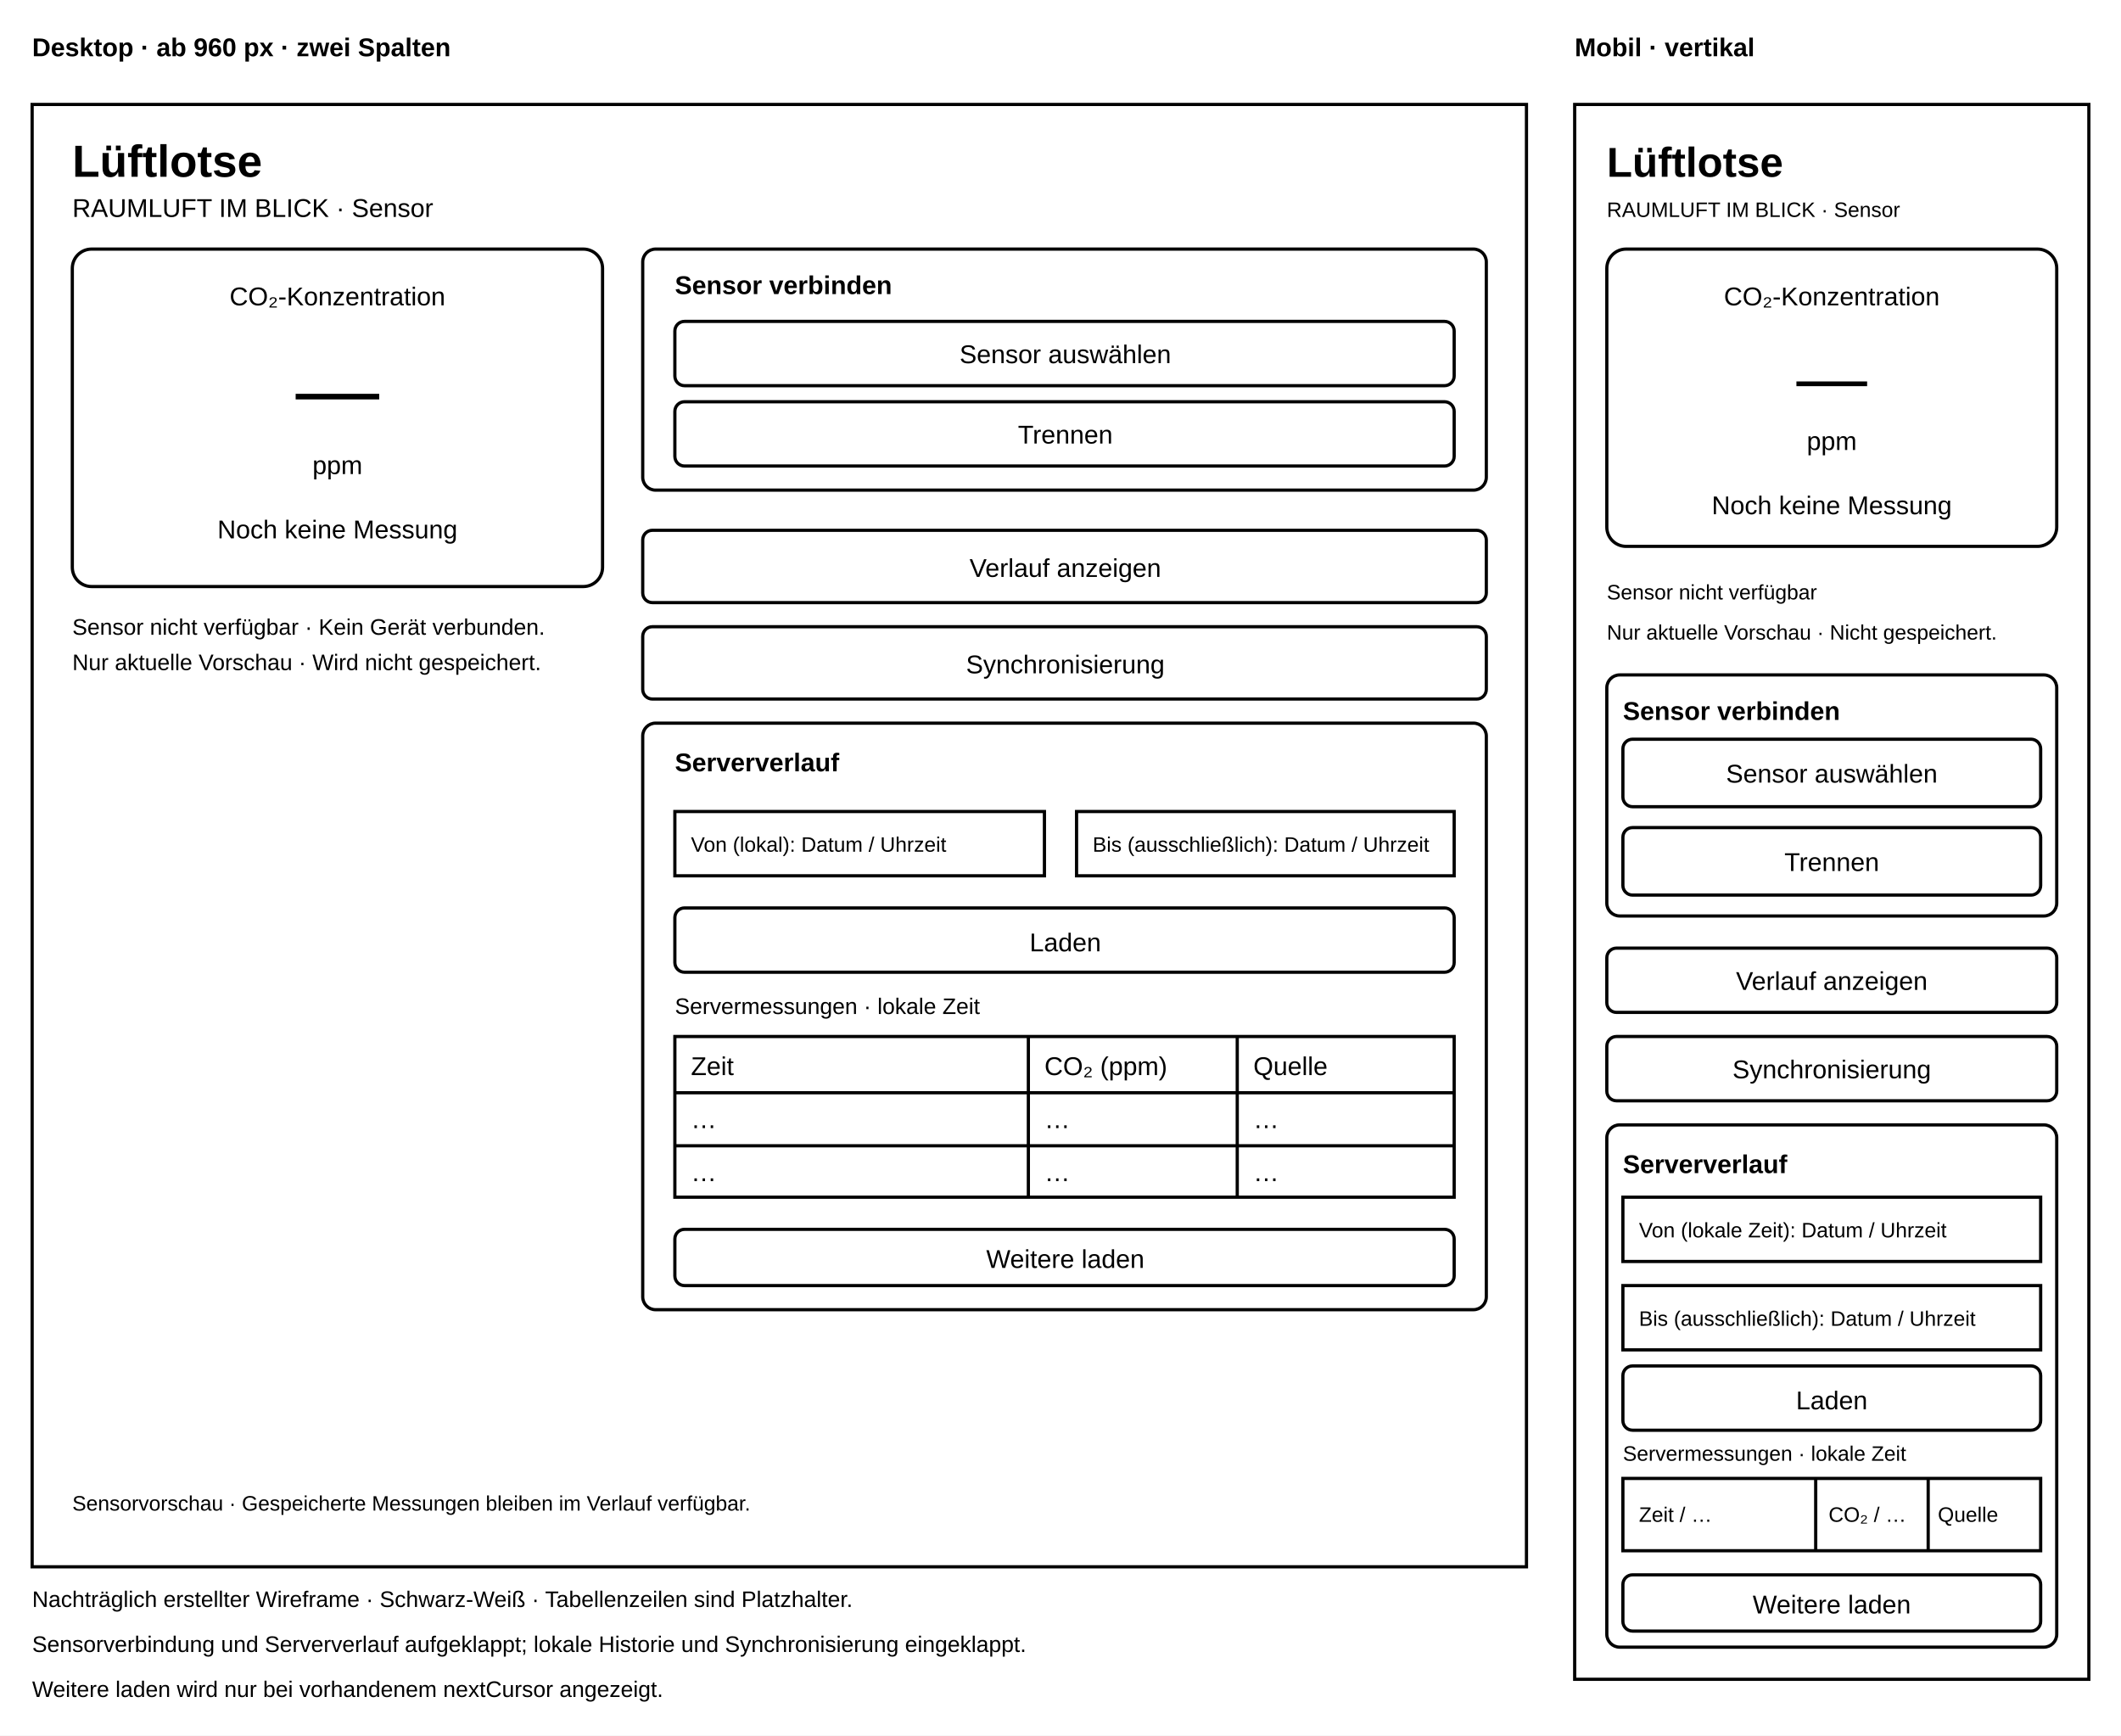
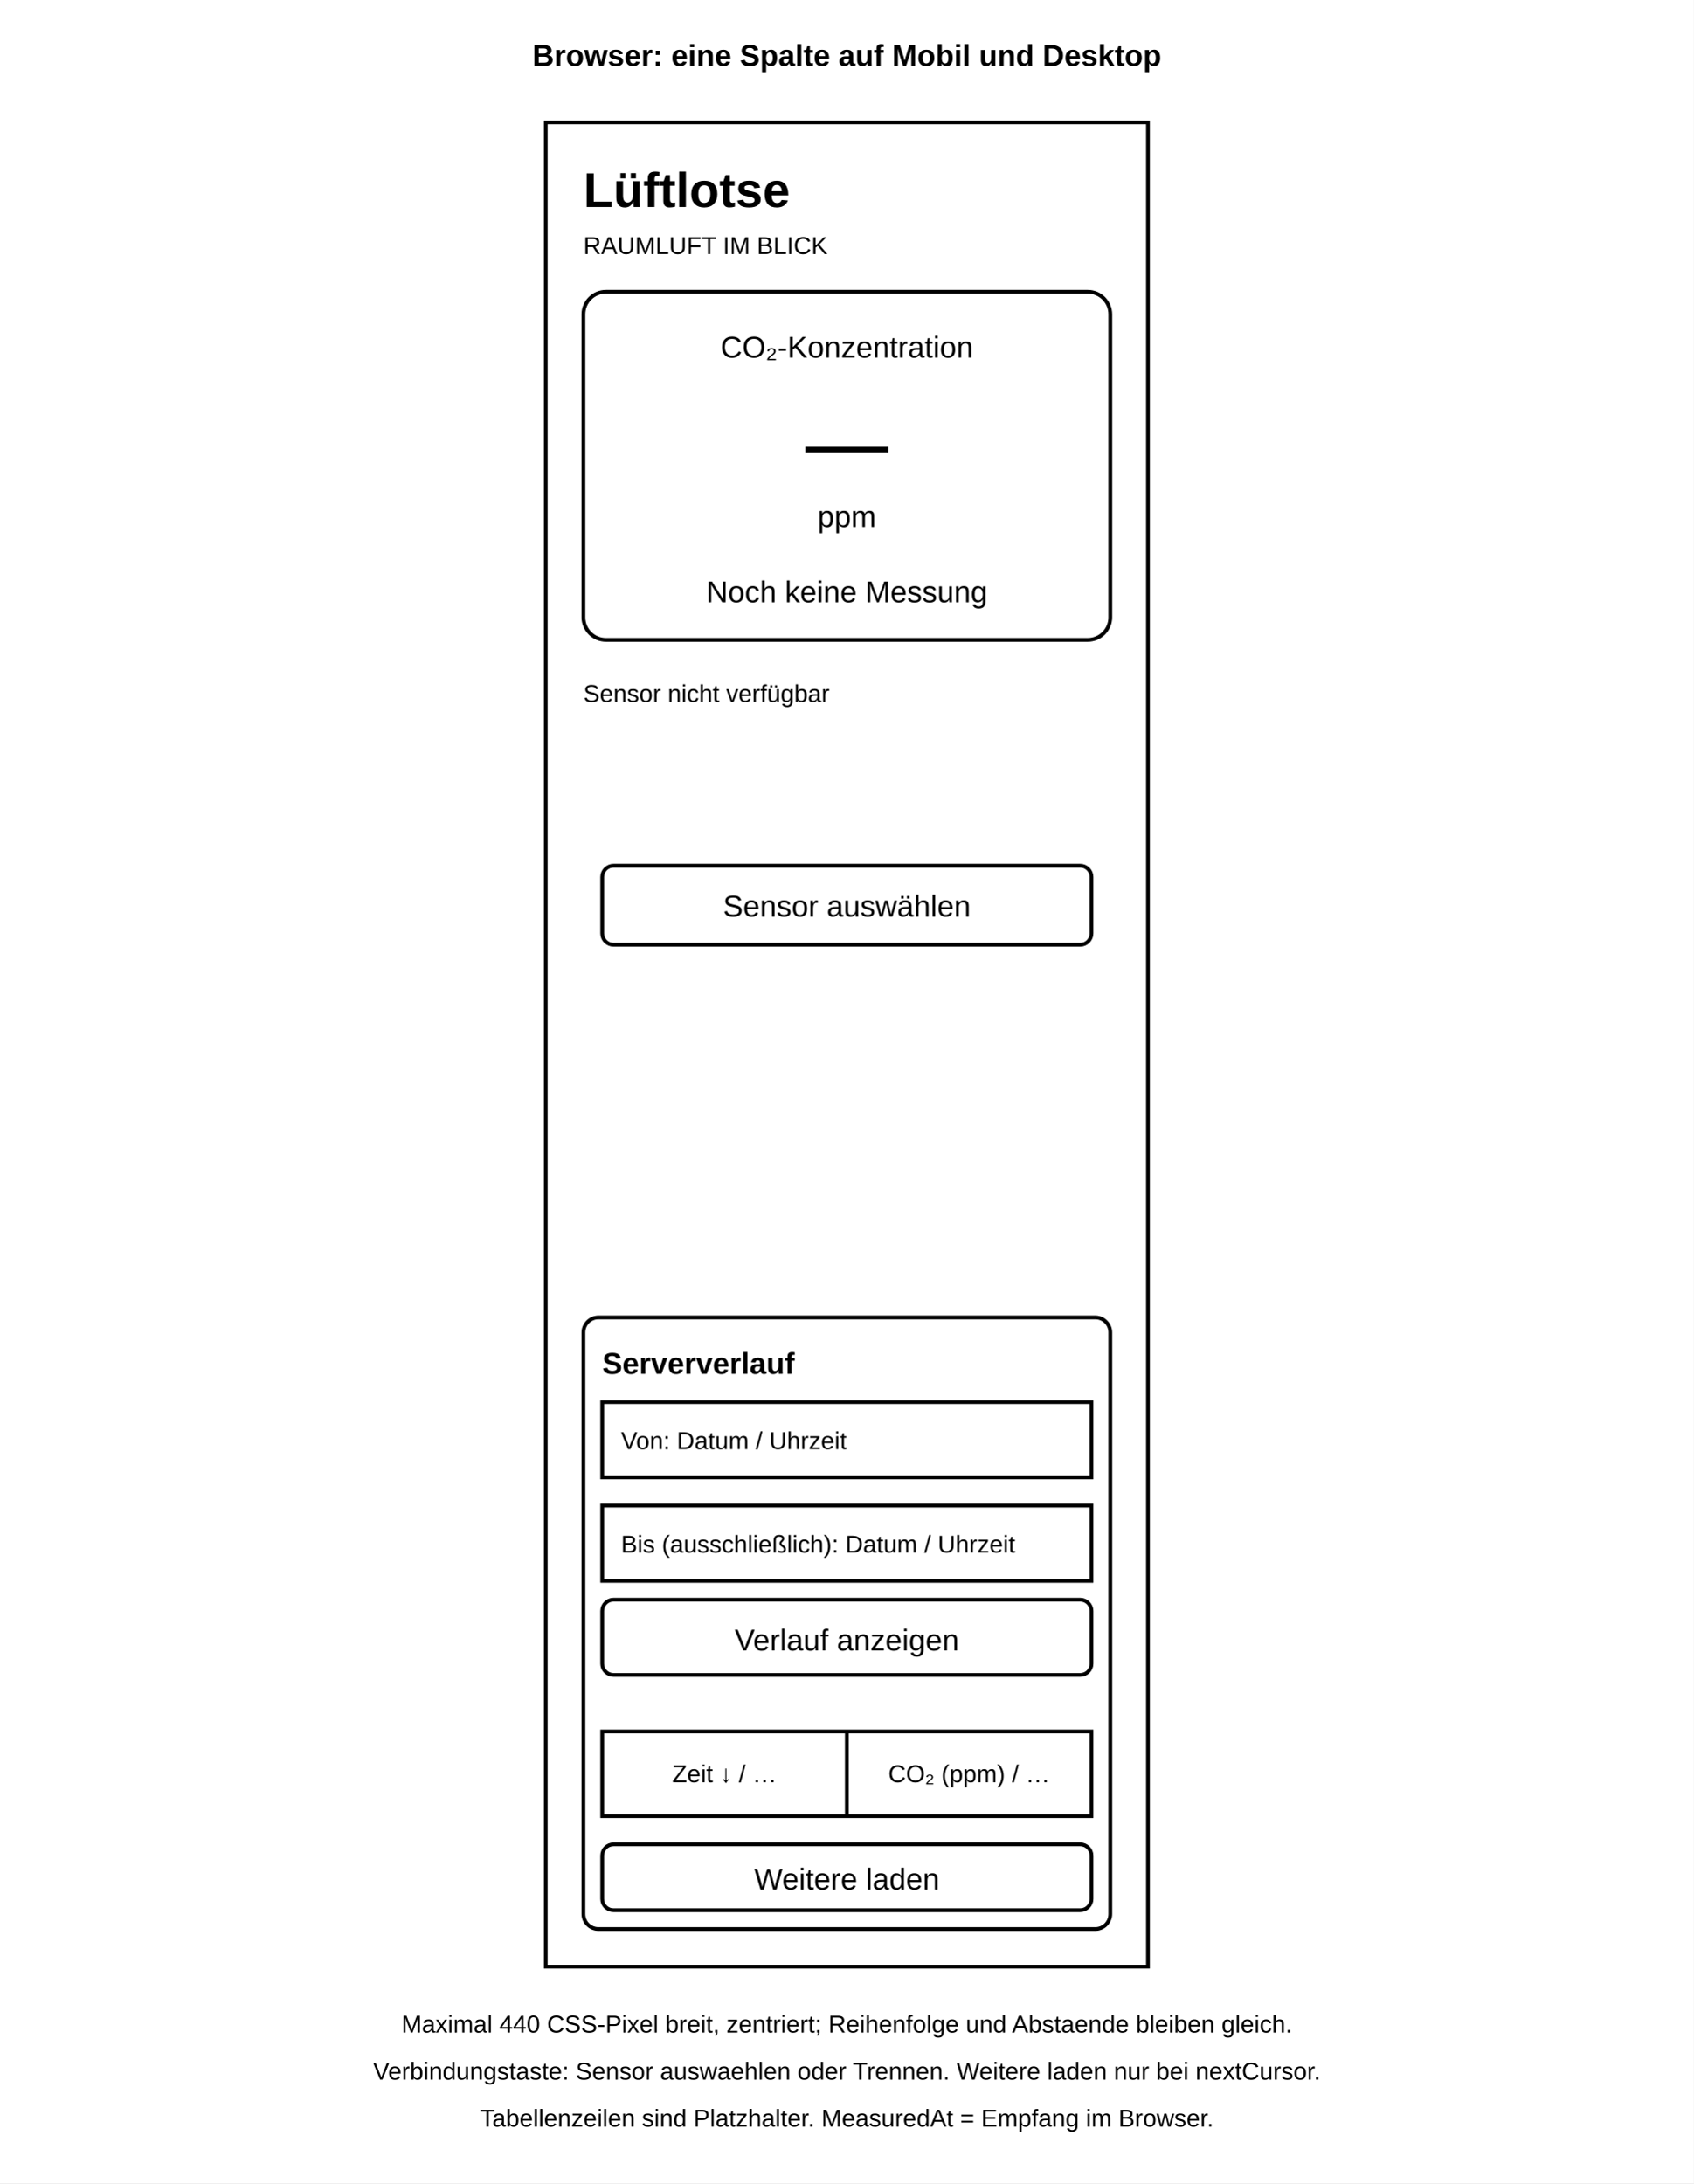
- <svg xmlns="http://www.w3.org/2000/svg" width="1320" height="1080" viewBox="0 0 1320 1080" role="img" aria-labelledby="title description">
-   <rect width="1320" height="1080" fill="white" />
+ <svg xmlns="http://www.w3.org/2000/svg" width="900" height="1160" viewBox="0 0 900 1160" role="img" aria-labelledby="title description">
+   <rect width="900" height="1160" fill="white" />
  <g fill="none" stroke="black" stroke-width="2">
-     <rect x="20" y="65" width="930" height="910" />
-     <rect x="45" y="155" width="330" height="210" rx="12" />
-     <rect x="400" y="155" width="525" height="150" rx="8" />
-     <rect x="420" y="200" width="485" height="40" rx="6" />
-     <rect x="420" y="250" width="485" height="40" rx="6" />
-     <rect x="400" y="330" width="525" height="45" rx="6" />
-     <rect x="400" y="390" width="525" height="45" rx="6" />
-     <rect x="400" y="450" width="525" height="365" rx="8" />
-     <rect x="420" y="505" width="230" height="40" />
-     <rect x="670" y="505" width="235" height="40" />
-     <rect x="420" y="565" width="485" height="40" rx="6" />
-     <rect x="420" y="645" width="485" height="100" />
-     <path d="M420 680H905 M420 713H905 M640 645V745 M770 645V745" />
-     <rect x="420" y="765" width="485" height="35" rx="6" />
-     <rect x="980" y="65" width="320" height="980" />
-     <rect x="1000" y="155" width="280" height="185" rx="12" />
-     <rect x="1000" y="420" width="280" height="150" rx="8" />
-     <rect x="1010" y="460" width="260" height="42" rx="6" />
-     <rect x="1010" y="515" width="260" height="42" rx="6" />
-     <rect x="1000" y="590" width="280" height="40" rx="6" />
-     <rect x="1000" y="645" width="280" height="40" rx="6" />
-     <rect x="1000" y="700" width="280" height="325" rx="8" />
-     <rect x="1010" y="745" width="260" height="40" />
-     <rect x="1010" y="800" width="260" height="40" />
-     <rect x="1010" y="850" width="260" height="40" rx="6" />
-     <rect x="1010" y="920" width="260" height="45" />
-     <path d="M1130 920V965 M1200 920V965" />
-     <rect x="1010" y="980" width="260" height="35" rx="6" />
+     <rect x="290" y="65" width="320" height="980" />
+     <rect x="310" y="155" width="280" height="185" rx="12" />
+     <rect x="320" y="460" width="260" height="42" rx="6" />
+     <rect x="310" y="700" width="280" height="325" rx="8" />
+     <rect x="320" y="745" width="260" height="40" />
+     <rect x="320" y="800" width="260" height="40" />
+     <rect x="320" y="850" width="260" height="40" rx="6" />
+     <rect x="320" y="920" width="260" height="45" />
+     <path d="M450 920V965" />
+     <rect x="320" y="980" width="260" height="35" rx="6" />
  </g>
  <g fill="black" font-family="Arial, sans-serif" font-size="16">
-     <text x="20" y="35" font-weight="bold">Desktop · ab 960 px · zwei Spalten</text>
-     <text x="980" y="35" font-weight="bold">Mobil · vertikal</text>
-     <text x="45" y="110" font-size="28" font-weight="bold">Lüftlotse</text>
-     <text x="45" y="135">RAUMLUFT IM BLICK · Sensor</text>
-     <text x="210" y="190" text-anchor="middle">CO₂-Konzentration</text>
-     <text x="210" y="260" text-anchor="middle" font-size="52">—</text>
-     <text x="210" y="295" text-anchor="middle">ppm</text>
-     <text x="210" y="335" text-anchor="middle">Noch keine Messung</text>
-     <text x="45" y="395" font-size="14">Sensor nicht verfügbar · Kein Gerät verbunden.</text>
-     <text x="45" y="417" font-size="14">Nur aktuelle Vorschau · Wird nicht gespeichert.</text>
-     <text x="420" y="183" font-weight="bold">Sensor verbinden</text>
-     <text x="663" y="226" text-anchor="middle">Sensor auswählen</text>
-     <text x="663" y="276" text-anchor="middle">Trennen</text>
-     <text x="663" y="359" text-anchor="middle">Verlauf anzeigen</text>
-     <text x="663" y="419" text-anchor="middle">Synchronisierung</text>
-     <text x="420" y="480" font-weight="bold">Serververlauf</text>
-     <text x="430" y="530" font-size="13">Von (lokal): Datum / Uhrzeit</text>
-     <text x="680" y="530" font-size="13">Bis (ausschließlich): Datum / Uhrzeit</text>
-     <text x="663" y="592" text-anchor="middle">Laden</text>
-     <text x="420" y="631" font-size="14">Servermessungen · lokale Zeit</text>
-     <text x="430" y="669">Zeit</text>
-     <text x="650" y="669">CO₂ (ppm)</text>
-     <text x="780" y="669">Quelle</text>
-     <text x="430" y="702">…</text>
-     <text x="650" y="702">…</text>
-     <text x="780" y="702">…</text>
-     <text x="430" y="735">…</text>
-     <text x="650" y="735">…</text>
-     <text x="780" y="735">…</text>
-     <text x="663" y="789" text-anchor="middle">Weitere laden</text>
-     <text x="45" y="940" font-size="13">Sensorvorschau · Gespeicherte Messungen bleiben im Verlauf verfügbar.</text>
-     <text x="1000" y="110" font-size="26" font-weight="bold">Lüftlotse</text>
-     <text x="1000" y="135" font-size="13">RAUMLUFT IM BLICK · Sensor</text>
-     <text x="1140" y="190" text-anchor="middle">CO₂-Konzentration</text>
-     <text x="1140" y="250" text-anchor="middle" font-size="44">—</text>
-     <text x="1140" y="280" text-anchor="middle">ppm</text>
-     <text x="1140" y="320" text-anchor="middle">Noch keine Messung</text>
-     <text x="1000" y="373" font-size="13">Sensor nicht verfügbar</text>
-     <text x="1000" y="398" font-size="13">Nur aktuelle Vorschau · Nicht gespeichert.</text>
-     <text x="1010" y="448" font-weight="bold">Sensor verbinden</text>
-     <text x="1140" y="487" text-anchor="middle">Sensor auswählen</text>
-     <text x="1140" y="542" text-anchor="middle">Trennen</text>
-     <text x="1140" y="616" text-anchor="middle">Verlauf anzeigen</text>
-     <text x="1140" y="671" text-anchor="middle">Synchronisierung</text>
-     <text x="1010" y="730" font-weight="bold">Serververlauf</text>
-     <text x="1020" y="770" font-size="13">Von (lokale Zeit): Datum / Uhrzeit</text>
-     <text x="1020" y="825" font-size="13">Bis (ausschließlich): Datum / Uhrzeit</text>
-     <text x="1140" y="877" text-anchor="middle">Laden</text>
-     <text x="1010" y="909" font-size="13">Servermessungen · lokale Zeit</text>
-     <text x="1020" y="947" font-size="13">Zeit / …</text>
-     <text x="1138" y="947" font-size="13">CO₂ / …</text>
-     <text x="1206" y="947" font-size="13">Quelle</text>
-     <text x="1140" y="1004" text-anchor="middle">Weitere laden</text>
-     <text x="20" y="1000" font-size="14">Nachträglich erstellter Wireframe · Schwarz-Weiß · Tabellenzeilen sind Platzhalter.</text>
-     <text x="20" y="1028" font-size="14">Sensorverbindung und Serververlauf aufgeklappt; lokale Historie und Synchronisierung eingeklappt.</text>
-     <text x="20" y="1056" font-size="14">Weitere laden wird nur bei vorhandenem nextCursor angezeigt.</text>
+     <text x="450" y="35" text-anchor="middle" font-weight="bold">Browser: eine Spalte auf Mobil und Desktop</text>
+     <text x="310" y="110" font-size="26" font-weight="bold">Lüftlotse</text>
+     <text x="310" y="135" font-size="13">RAUMLUFT IM BLICK</text>
+     <text x="450" y="190" text-anchor="middle">CO₂-Konzentration</text>
+     <text x="450" y="250" text-anchor="middle" font-size="44">—</text>
+     <text x="450" y="280" text-anchor="middle">ppm</text>
+     <text x="450" y="320" text-anchor="middle">Noch keine Messung</text>
+     <text x="310" y="373" font-size="13">Sensor nicht verfügbar</text>
+     <text x="450" y="487" text-anchor="middle">Sensor auswählen</text>
+     <text x="320" y="730" font-weight="bold">Serververlauf</text>
+     <text x="330" y="770" font-size="13">Von: Datum / Uhrzeit</text>
+     <text x="330" y="825" font-size="13">Bis (ausschließlich): Datum / Uhrzeit</text>
+     <text x="450" y="877" text-anchor="middle">Verlauf anzeigen</text>
+     <text x="385" y="947" text-anchor="middle" font-size="13">Zeit ↓ / …</text>
+     <text x="515" y="947" text-anchor="middle" font-size="13">CO₂ (ppm) / …</text>
+     <text x="450" y="1004" text-anchor="middle">Weitere laden</text>
+     <text x="450" y="1080" text-anchor="middle" font-size="13">Maximal 440 CSS-Pixel breit, zentriert; Reihenfolge und Abstaende bleiben gleich.</text>
+     <text x="450" y="1105" text-anchor="middle" font-size="13">Verbindungstaste: Sensor auswaehlen oder Trennen. Weitere laden nur bei nextCursor.</text>
+     <text x="450" y="1130" text-anchor="middle" font-size="13">Tabellenzeilen sind Platzhalter. MeasuredAt = Empfang im Browser.</text>
  </g>
</svg>
